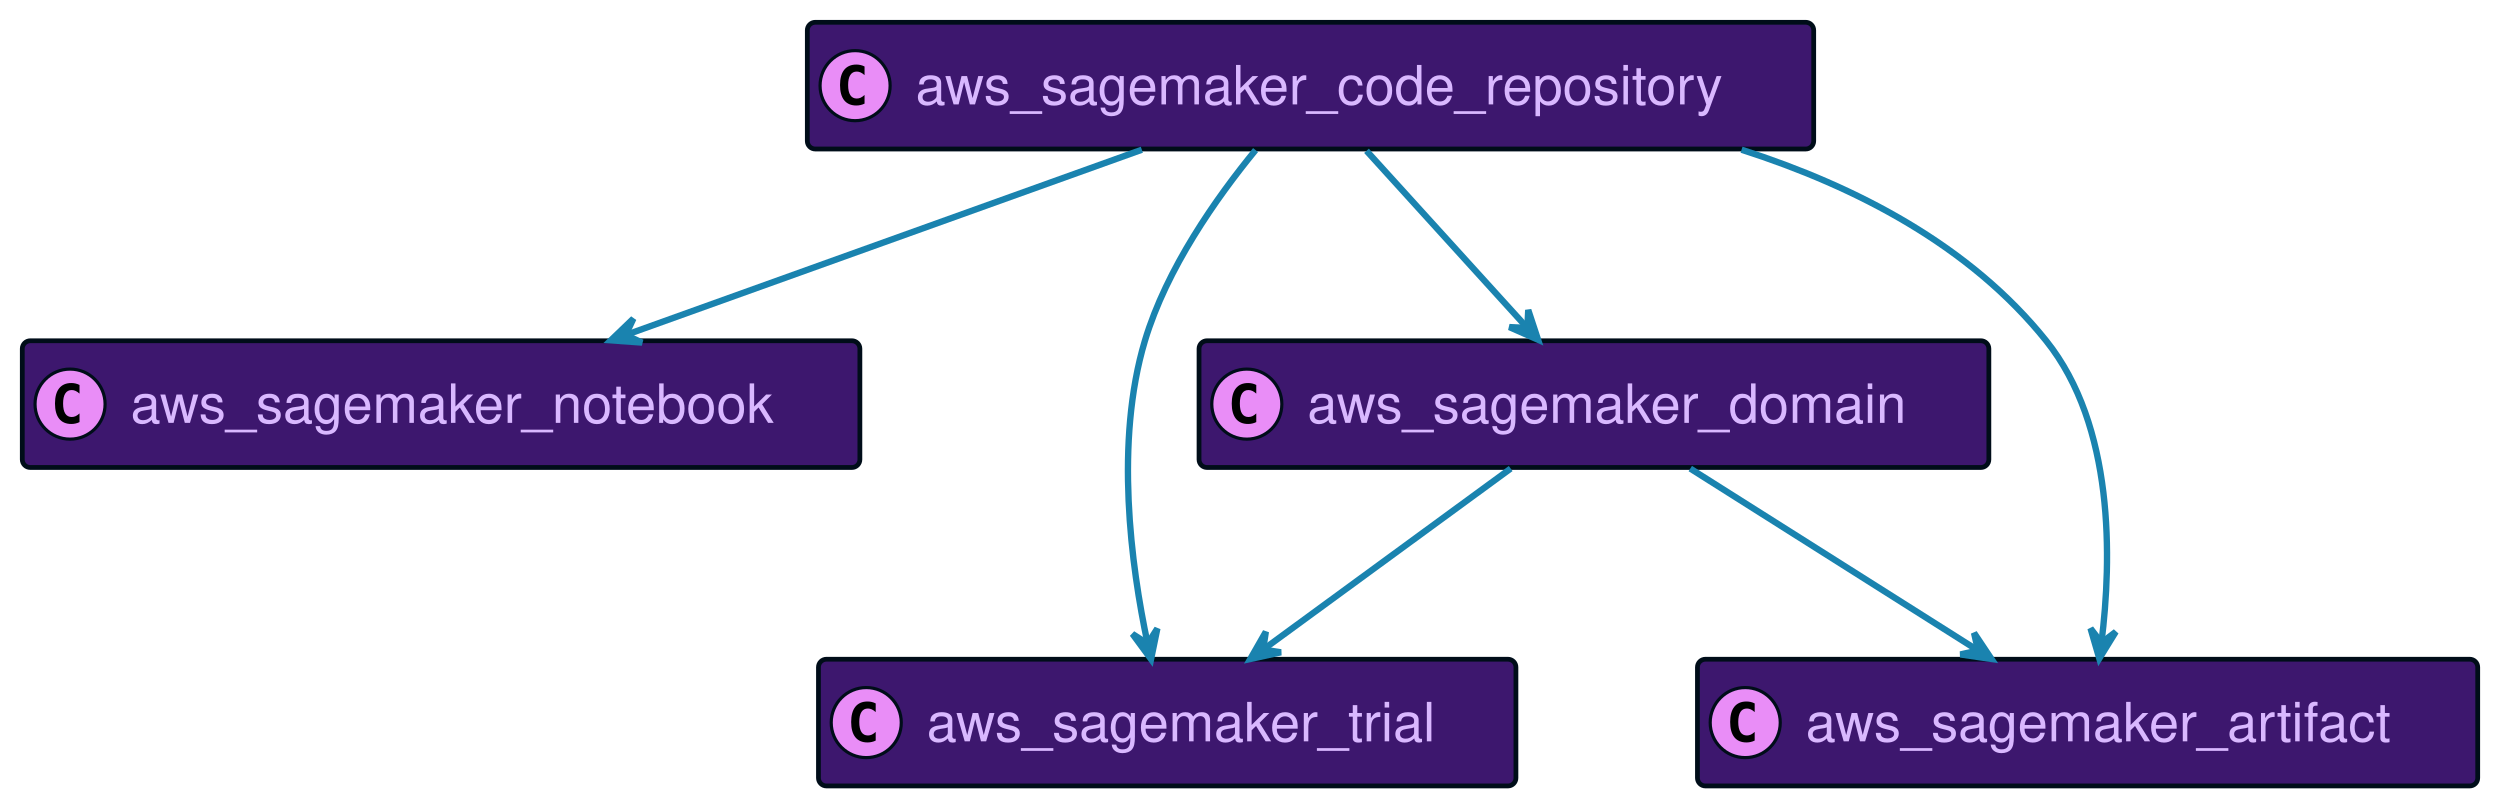
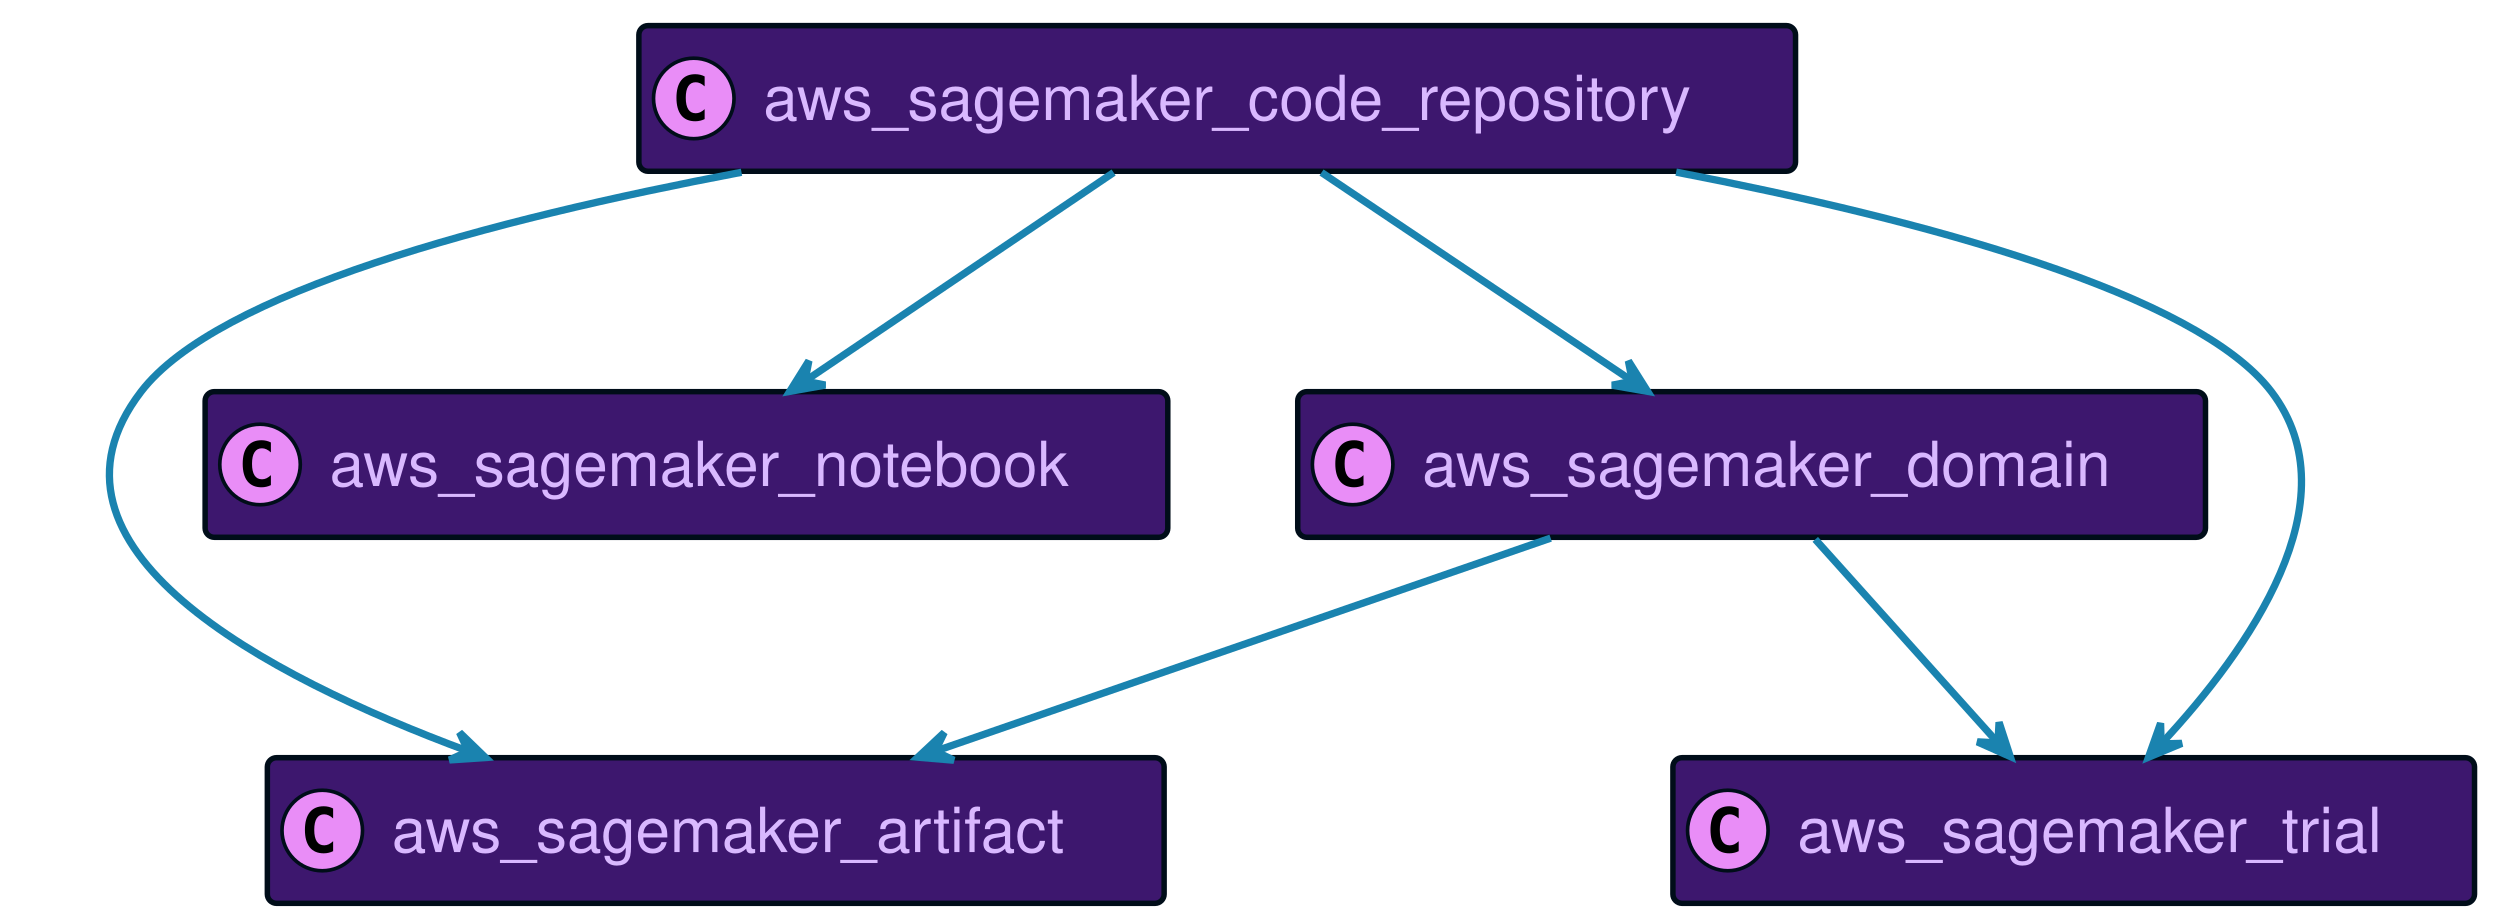
- <svg xmlns="http://www.w3.org/2000/svg" xmlns:xlink="http://www.w3.org/1999/xlink" width="785" height="252" preserveAspectRatio="none" style="width:785px;height:252px;background:#00000000">
-   <a xlink:actuate="onRequest" xlink:href="#a" xlink:show="new" xlink:title="#aws_sagemaker_notebook" xlink:type="simple" target="_top">
-     <rect id="a" width="263" height="39.789" x="7" y="107" fill="#3D176E" rx="2.5" ry="2.5" style="stroke:#000d19;stroke-width:1.5" />
-     <circle cx="22" cy="126.894" r="11" fill="#E98DF7" style="stroke:#000d19;stroke-width:1" />
-     <path d="M24.969 132.535q-.578.297-1.219.438-.64.156-1.344.156-2.5 0-3.828-1.64-1.312-1.657-1.312-4.782t1.312-4.781q1.328-1.657 3.828-1.657.703 0 1.344.157.656.156 1.219.453v2.719q-.625-.579-1.219-.844-.594-.281-1.219-.281-1.343 0-2.031 1.078-.688 1.062-.688 3.156 0 2.094.688 3.172.688 1.062 2.031 1.062.625 0 1.219-.265.594-.281 1.219-.86v2.72Z" />
-     <text x="41" y="132.78" fill="#D9B8FF" font-family="Helvetica" font-size="17" textLength="221">aws_sagemaker_notebook</text>
+ <svg xmlns="http://www.w3.org/2000/svg" xmlns:xlink="http://www.w3.org/1999/xlink" width="683" height="252" preserveAspectRatio="none" style="width:683px;height:252px;background:#00000000">
+   <a xlink:actuate="onRequest" xlink:href="#a" xlink:show="new" xlink:title="#aws_sagemaker_artifact" xlink:type="simple" target="_top">
+     <rect id="a" width="245" height="39.789" x="73.04" y="207" fill="#3D176E" rx="2.5" ry="2.5" style="stroke:#000d19;stroke-width:1.5" />
+     <circle cx="88.04" cy="226.894" r="11" fill="#E98DF7" style="stroke:#000d19;stroke-width:1" />
+     <path d="M91.009 232.535q-.578.297-1.219.438-.64.156-1.344.156-2.5 0-3.828-1.64-1.312-1.657-1.312-4.782t1.312-4.781q1.328-1.656 3.828-1.656.703 0 1.344.156.656.156 1.219.453v2.719q-.625-.579-1.219-.844-.594-.281-1.219-.281-1.343 0-2.031 1.078-.688 1.062-.688 3.156 0 2.094.688 3.172.688 1.062 2.031 1.062.625 0 1.219-.265.594-.281 1.219-.86v2.72Z" />
+     <text x="107.04" y="232.78" fill="#D9B8FF" font-family="Helvetica" font-size="17" textLength="203">aws_sagemaker_artifact</text>
  </a>
-   <a xlink:actuate="onRequest" xlink:href="#b" xlink:show="new" xlink:title="#aws_sagemaker_domain" xlink:type="simple" target="_top">
-     <rect id="b" width="248" height="39.789" x="376.5" y="107" fill="#3D176E" rx="2.5" ry="2.5" style="stroke:#000d19;stroke-width:1.5" />
-     <circle cx="391.5" cy="126.894" r="11" fill="#E98DF7" style="stroke:#000d19;stroke-width:1" />
-     <path d="M394.469 132.535q-.578.297-1.219.438-.64.156-1.344.156-2.5 0-3.828-1.64-1.312-1.657-1.312-4.782t1.312-4.781q1.328-1.657 3.828-1.657.703 0 1.344.157.656.156 1.219.453v2.719q-.625-.579-1.219-.844-.594-.281-1.219-.281-1.344 0-2.031 1.078-.688 1.062-.688 3.156 0 2.094.688 3.172.688 1.062 2.031 1.062.625 0 1.219-.265.594-.281 1.219-.86v2.72Z" />
-     <text x="410.5" y="132.78" fill="#D9B8FF" font-family="Helvetica" font-size="17" textLength="206">aws_sagemaker_domain</text>
+   <a xlink:actuate="onRequest" xlink:href="#b" xlink:show="new" xlink:title="#aws_sagemaker_notebook" xlink:type="simple" target="_top">
+     <rect id="b" width="263" height="39.789" x="56.04" y="107" fill="#3D176E" rx="2.5" ry="2.5" style="stroke:#000d19;stroke-width:1.5" />
+     <circle cx="71.04" cy="126.894" r="11" fill="#E98DF7" style="stroke:#000d19;stroke-width:1" />
+     <path d="M74.009 132.535q-.578.297-1.219.438-.64.156-1.344.156-2.5 0-3.828-1.64-1.312-1.657-1.312-4.782t1.312-4.781q1.328-1.657 3.828-1.657.703 0 1.344.157.656.156 1.219.453v2.719q-.625-.579-1.219-.844-.594-.281-1.219-.281-1.343 0-2.031 1.078-.688 1.062-.688 3.156 0 2.094.688 3.172.688 1.062 2.031 1.062.625 0 1.219-.265.594-.281 1.219-.86v2.72Z" />
+     <text x="90.04" y="132.78" fill="#D9B8FF" font-family="Helvetica" font-size="17" textLength="221">aws_sagemaker_notebook</text>
  </a>
-   <a xlink:actuate="onRequest" xlink:href="#c" xlink:show="new" xlink:title="#aws_sagemaker_trial" xlink:type="simple" target="_top">
-     <rect id="c" width="219" height="39.789" x="257" y="207" fill="#3D176E" rx="2.5" ry="2.5" style="stroke:#000d19;stroke-width:1.5" />
-     <circle cx="272" cy="226.894" r="11" fill="#E98DF7" style="stroke:#000d19;stroke-width:1" />
-     <path d="M274.969 232.535q-.578.297-1.219.438-.64.156-1.344.156-2.5 0-3.828-1.64-1.312-1.657-1.312-4.782t1.312-4.781q1.328-1.656 3.828-1.656.703 0 1.344.156.656.156 1.219.453v2.719q-.625-.579-1.219-.844-.594-.281-1.219-.281-1.344 0-2.031 1.078-.688 1.062-.688 3.156 0 2.094.688 3.172.688 1.062 2.031 1.062.625 0 1.219-.265.594-.281 1.219-.86v2.72Z" />
-     <text x="291" y="232.78" fill="#D9B8FF" font-family="Helvetica" font-size="17" textLength="177">aws_sagemaker_trial</text>
+   <a xlink:actuate="onRequest" xlink:href="#c" xlink:show="new" xlink:title="#aws_sagemaker_domain" xlink:type="simple" target="_top">
+     <rect id="c" width="248" height="39.789" x="354.54" y="107" fill="#3D176E" rx="2.5" ry="2.5" style="stroke:#000d19;stroke-width:1.5" />
+     <circle cx="369.54" cy="126.894" r="11" fill="#E98DF7" style="stroke:#000d19;stroke-width:1" />
+     <path d="M372.509 132.535q-.578.297-1.219.438-.64.156-1.344.156-2.5 0-3.828-1.64-1.312-1.657-1.312-4.782t1.312-4.781q1.328-1.657 3.828-1.657.703 0 1.344.157.656.156 1.219.453v2.719q-.625-.579-1.219-.844-.594-.281-1.219-.281-1.344 0-2.031 1.078-.688 1.062-.688 3.156 0 2.094.688 3.172.688 1.062 2.031 1.062.625 0 1.219-.265.594-.281 1.219-.86v2.72Z" />
+     <text x="388.54" y="132.78" fill="#D9B8FF" font-family="Helvetica" font-size="17" textLength="206">aws_sagemaker_domain</text>
  </a>
-   <a xlink:actuate="onRequest" xlink:href="#d" xlink:show="new" xlink:title="#aws_sagemaker_artifact" xlink:type="simple" target="_top">
-     <rect id="d" width="245" height="39.789" x="533" y="207" fill="#3D176E" rx="2.5" ry="2.5" style="stroke:#000d19;stroke-width:1.5" />
-     <circle cx="548" cy="226.894" r="11" fill="#E98DF7" style="stroke:#000d19;stroke-width:1" />
-     <path d="M550.969 232.535q-.578.297-1.219.438-.64.156-1.344.156-2.5 0-3.828-1.64-1.312-1.657-1.312-4.782t1.312-4.781q1.328-1.656 3.828-1.656.703 0 1.344.156.656.156 1.219.453v2.719q-.625-.579-1.219-.844-.594-.281-1.219-.281-1.343 0-2.031 1.078-.688 1.062-.688 3.156 0 2.094.688 3.172.688 1.062 2.031 1.062.625 0 1.219-.265.594-.281 1.219-.86v2.72Z" />
-     <text x="567" y="232.78" fill="#D9B8FF" font-family="Helvetica" font-size="17" textLength="203">aws_sagemaker_artifact</text>
+   <a xlink:actuate="onRequest" xlink:href="#d" xlink:show="new" xlink:title="#aws_sagemaker_trial" xlink:type="simple" target="_top">
+     <rect id="d" width="219" height="39.789" x="457.04" y="207" fill="#3D176E" rx="2.5" ry="2.5" style="stroke:#000d19;stroke-width:1.5" />
+     <circle cx="472.04" cy="226.894" r="11" fill="#E98DF7" style="stroke:#000d19;stroke-width:1" />
+     <path d="M475.009 232.535q-.578.297-1.219.438-.64.156-1.344.156-2.5 0-3.828-1.64-1.312-1.657-1.312-4.782t1.312-4.781q1.328-1.656 3.828-1.656.703 0 1.344.156.656.156 1.219.453v2.719q-.625-.579-1.219-.844-.594-.281-1.219-.281-1.344 0-2.031 1.078-.688 1.062-.688 3.156 0 2.094.688 3.172.688 1.062 2.031 1.062.625 0 1.219-.265.594-.281 1.219-.86v2.72Z" />
+     <text x="491.04" y="232.78" fill="#D9B8FF" font-family="Helvetica" font-size="17" textLength="177">aws_sagemaker_trial</text>
  </a>
  <a xlink:actuate="onRequest" xlink:href="#e" xlink:show="new" xlink:title="#aws_sagemaker_code_repository" xlink:type="simple" target="_top">
-     <rect id="e" width="316" height="39.789" x="253.5" y="7" fill="#3D176E" rx="2.5" ry="2.5" style="stroke:#000d19;stroke-width:1.5" />
-     <circle cx="268.5" cy="26.895" r="11" fill="#E98DF7" style="stroke:#000d19;stroke-width:1" />
-     <path d="M271.469 32.535q-.578.297-1.219.438-.64.156-1.344.156-2.5 0-3.828-1.64-1.312-1.657-1.312-4.782t1.312-4.781q1.328-1.656 3.828-1.656.703 0 1.344.156.656.156 1.219.453v2.719q-.625-.578-1.219-.844-.594-.281-1.219-.281-1.344 0-2.031 1.078-.688 1.062-.688 3.156 0 2.094.688 3.172.688 1.062 2.031 1.062.625 0 1.219-.265.594-.281 1.219-.86v2.72Z" />
-     <text x="287.5" y="32.78" fill="#D9B8FF" font-family="Helvetica" font-size="17" textLength="274">aws_sagemaker_code_repository</text>
+     <rect id="e" width="316" height="39.789" x="174.54" y="7" fill="#3D176E" rx="2.5" ry="2.5" style="stroke:#000d19;stroke-width:1.5" />
+     <circle cx="189.54" cy="26.895" r="11" fill="#E98DF7" style="stroke:#000d19;stroke-width:1" />
+     <path d="M192.509 32.535q-.578.297-1.219.438-.64.156-1.344.156-2.5 0-3.828-1.64-1.312-1.657-1.312-4.782t1.312-4.781q1.328-1.656 3.828-1.656.703 0 1.344.156.656.156 1.219.453v2.719q-.625-.578-1.219-.844-.594-.281-1.219-.281-1.344 0-2.031 1.078-.688 1.062-.688 3.156 0 2.094.688 3.172.688 1.062 2.031 1.062.625 0 1.219-.265.594-.281 1.219-.86v2.72Z" />
+     <text x="208.54" y="32.78" fill="#D9B8FF" font-family="Helvetica" font-size="17" textLength="274">aws_sagemaker_code_repository</text>
  </a>
-   <path fill="none" d="M530.75 147.13c25.93 16.39 63.26 39.99 90.32 57.1" style="stroke:#1a83af;stroke-width:2" />
-   <path fill="#1A83AF" d="m625.32 206.92-5.472-8.189 1.245 5.519-5.518 1.245 9.745 1.425z" style="stroke:#1a83af;stroke-width:2" />
-   <path fill="none" d="M474.35 147.13c-22.23 16.25-54.16 39.6-77.51 56.68" style="stroke:#1a83af;stroke-width:2" />
-   <path fill="#1A83AF" d="m392.59 206.92 9.622-2.101-5.591-.858.857-5.591-4.888 8.55z" style="stroke:#1a83af;stroke-width:2" />
-   <path fill="none" d="M394.25 47.13C381.89 62.19 366.29 84.35 359.5 107c-9.54 31.83-4.36 70.55.83 94.99" style="stroke:#1a83af;stroke-width:2" />
-   <path fill="#1A83AF" d="m361.43 206.99 1.98-9.648-3.051 4.764-4.764-3.05 5.835 7.934z" style="stroke:#1a83af;stroke-width:2" />
-   <path fill="none" d="M358.54 47.01c-46.47 16.68-113.94 40.9-161.89 58.12" style="stroke:#1a83af;stroke-width:2" />
-   <path fill="#1A83AF" d="m191.78 106.87 9.824.7-5.122-2.4 2.4-5.123-7.102 6.823z" style="stroke:#1a83af;stroke-width:2" />
-   <path fill="none" d="M429.08 47.36c14.51 15.97 35.13 38.68 50.48 55.59" style="stroke:#1a83af;stroke-width:2" />
-   <path fill="#1A83AF" d="m482.95 106.68-3.085-9.353-.275 5.65-5.65-.274 9.01 3.977z" style="stroke:#1a83af;stroke-width:2" />
-   <path fill="none" d="M546.85 47.01c36.18 11.61 71.81 30.21 95.65 59.99 21.43 26.77 20.64 68.47 17.36 94.73" style="stroke:#1a83af;stroke-width:2" />
-   <path fill="#1A83AF" d="m659.18 206.77 5.172-8.382-4.5 3.427-3.428-4.5 2.756 9.455z" style="stroke:#1a83af;stroke-width:2" />
+   <path fill="none" d="M423.64 147.01c-48.27 16.72-118.39 41-168.12 58.22" style="stroke:#1a83af;stroke-width:2" />
+   <path fill="#1A83AF" d="m250.77 206.87 9.814.825-5.09-2.466 2.465-5.091-7.189 6.732z" style="stroke:#1a83af;stroke-width:2" />
+   <path fill="none" d="M495.93 147.36c14.34 15.97 34.73 38.68 49.91 55.59" style="stroke:#1a83af;stroke-width:2" />
+   <path fill="#1A83AF" d="m549.19 206.68-3.048-9.365-.297 5.649-5.649-.298 8.994 4.014z" style="stroke:#1a83af;stroke-width:2" />
+   <path fill="none" d="M457.92 47.02C525.87 60.17 600.06 80.15 620.54 107c22.72 29.8-6.35 70.68-29.85 95.94" style="stroke:#1a83af;stroke-width:2" />
+   <path fill="#1A83AF" d="m586.98 206.86 9.096-3.776-5.654.149-.149-5.655-3.293 9.282z" style="stroke:#1a83af;stroke-width:2" />
+   <path fill="none" d="M304.24 47.13c-24.15 16.32-58.89 39.8-84.18 56.89" style="stroke:#1a83af;stroke-width:2" />
+   <path fill="#1A83AF" d="m215.77 106.92 9.696-1.726-5.553-1.074 1.074-5.554-5.217 8.354z" style="stroke:#1a83af;stroke-width:2" />
+   <path fill="none" d="M361.04 47.13c24.32 16.32 59.29 39.8 84.76 56.89" style="stroke:#1a83af;stroke-width:2" />
+   <path fill="#1A83AF" d="m450.12 106.92-5.25-8.333 1.096 5.55-5.55 1.096 9.704 1.687z" style="stroke:#1a83af;stroke-width:2" />
+   <path fill="none" d="M202.58 47.06C133.77 60.1 59.28 79.95 38.54 107 6 149.44 71.77 184.43 127.91 205.24" style="stroke:#1a83af;stroke-width:2" />
+   <path fill="#1A83AF" d="m132.62 206.96-7.078-6.849 2.382 5.131-5.13 2.382 9.826-.664z" style="stroke:#1a83af;stroke-width:2" />
</svg>
